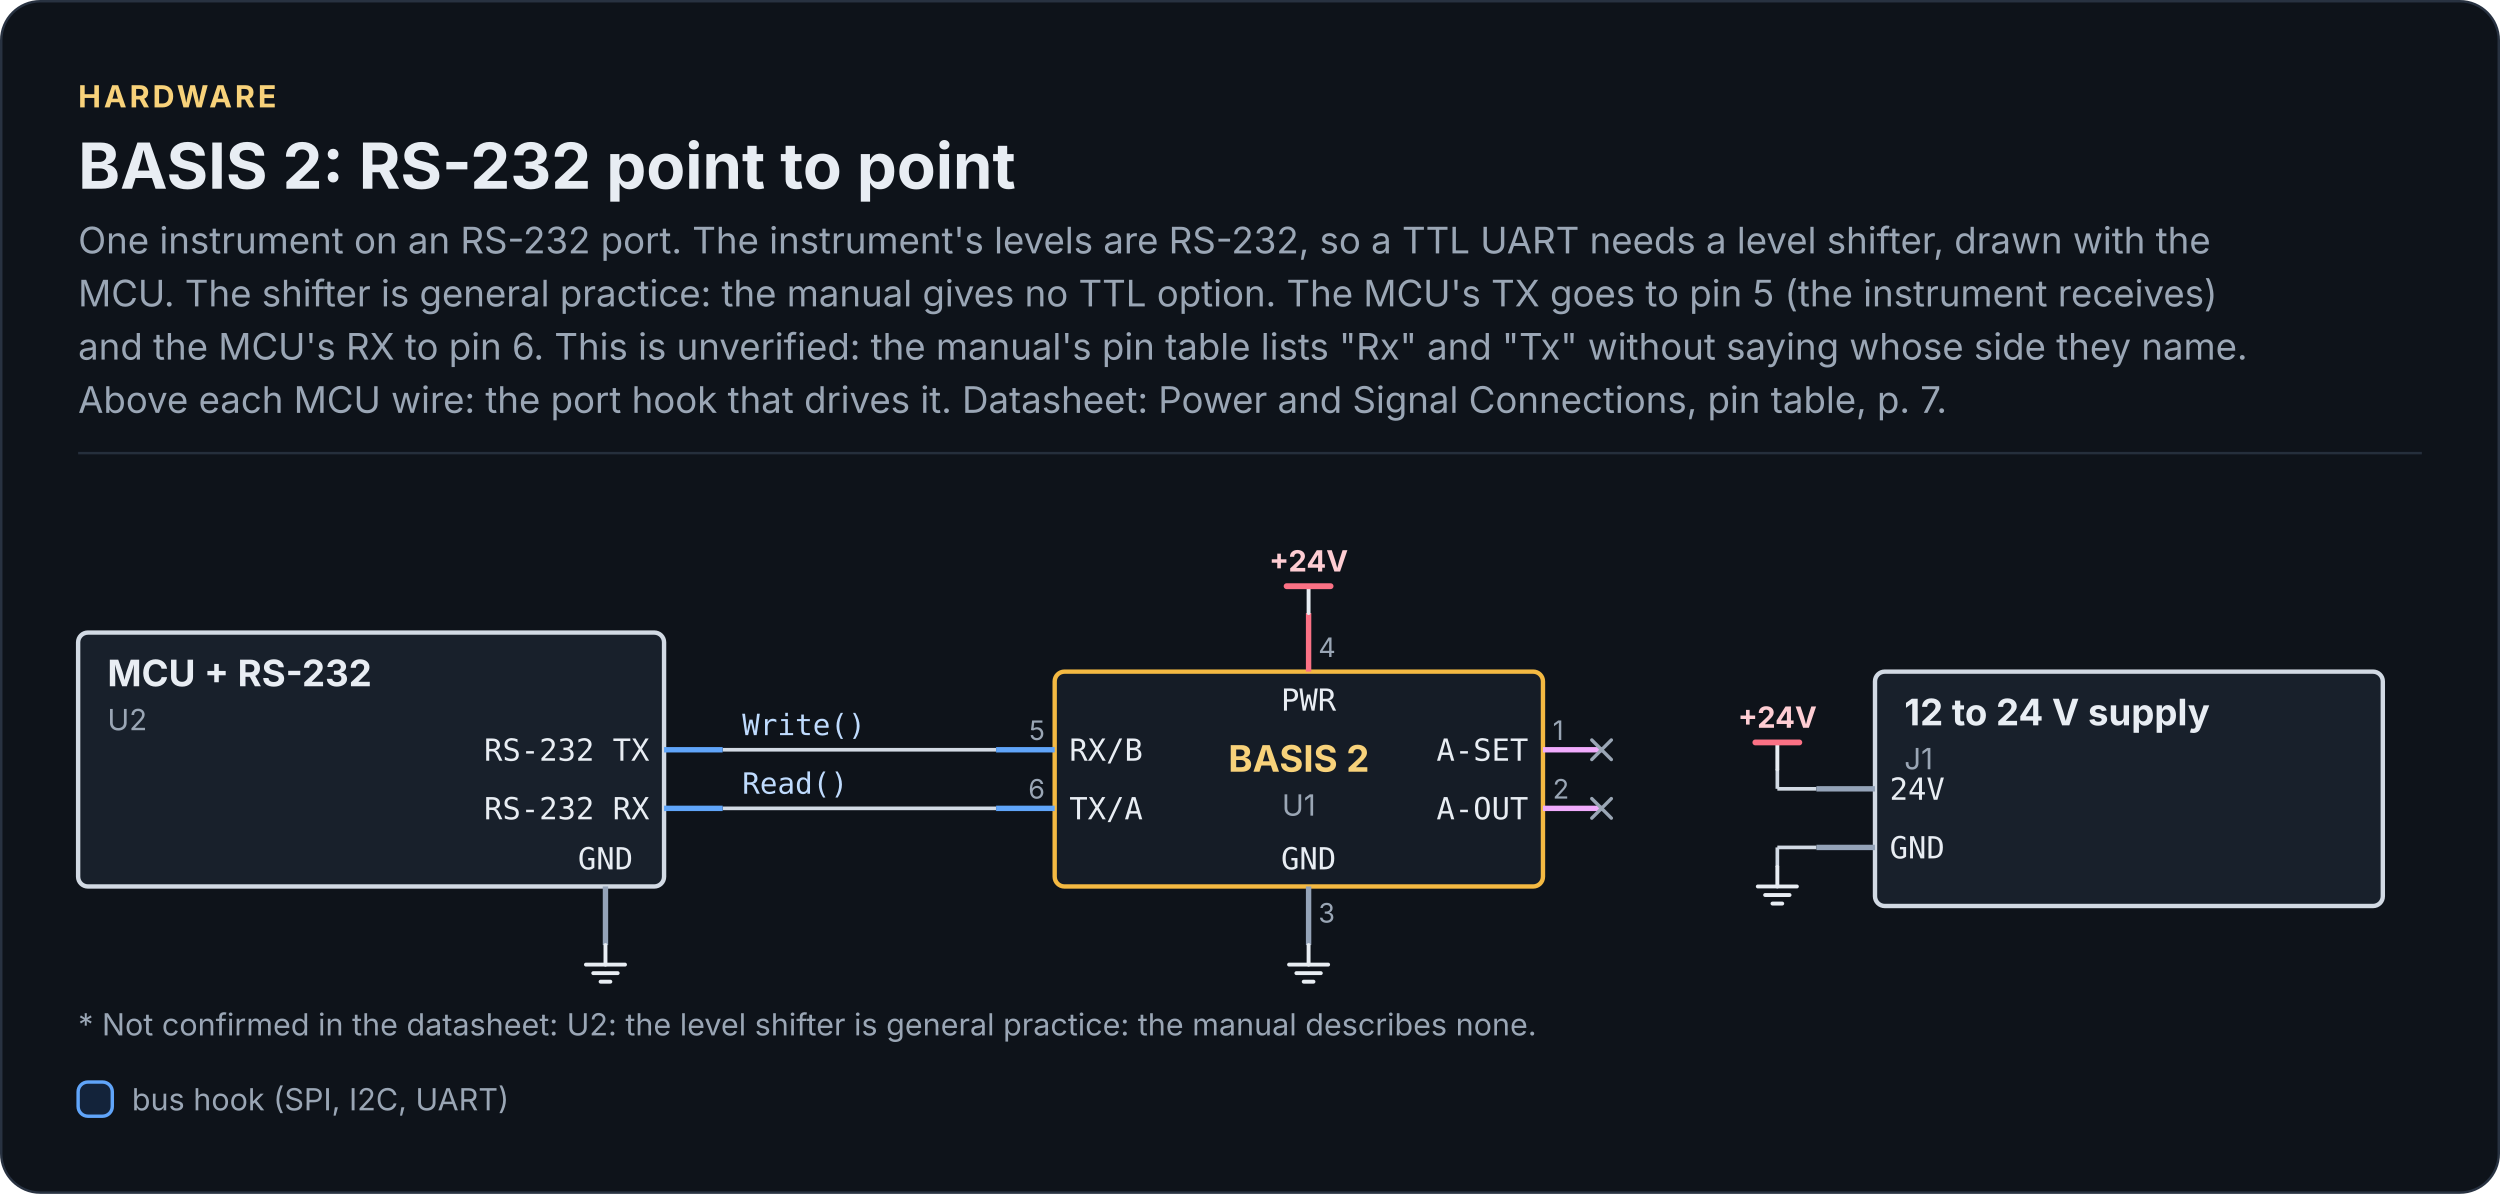
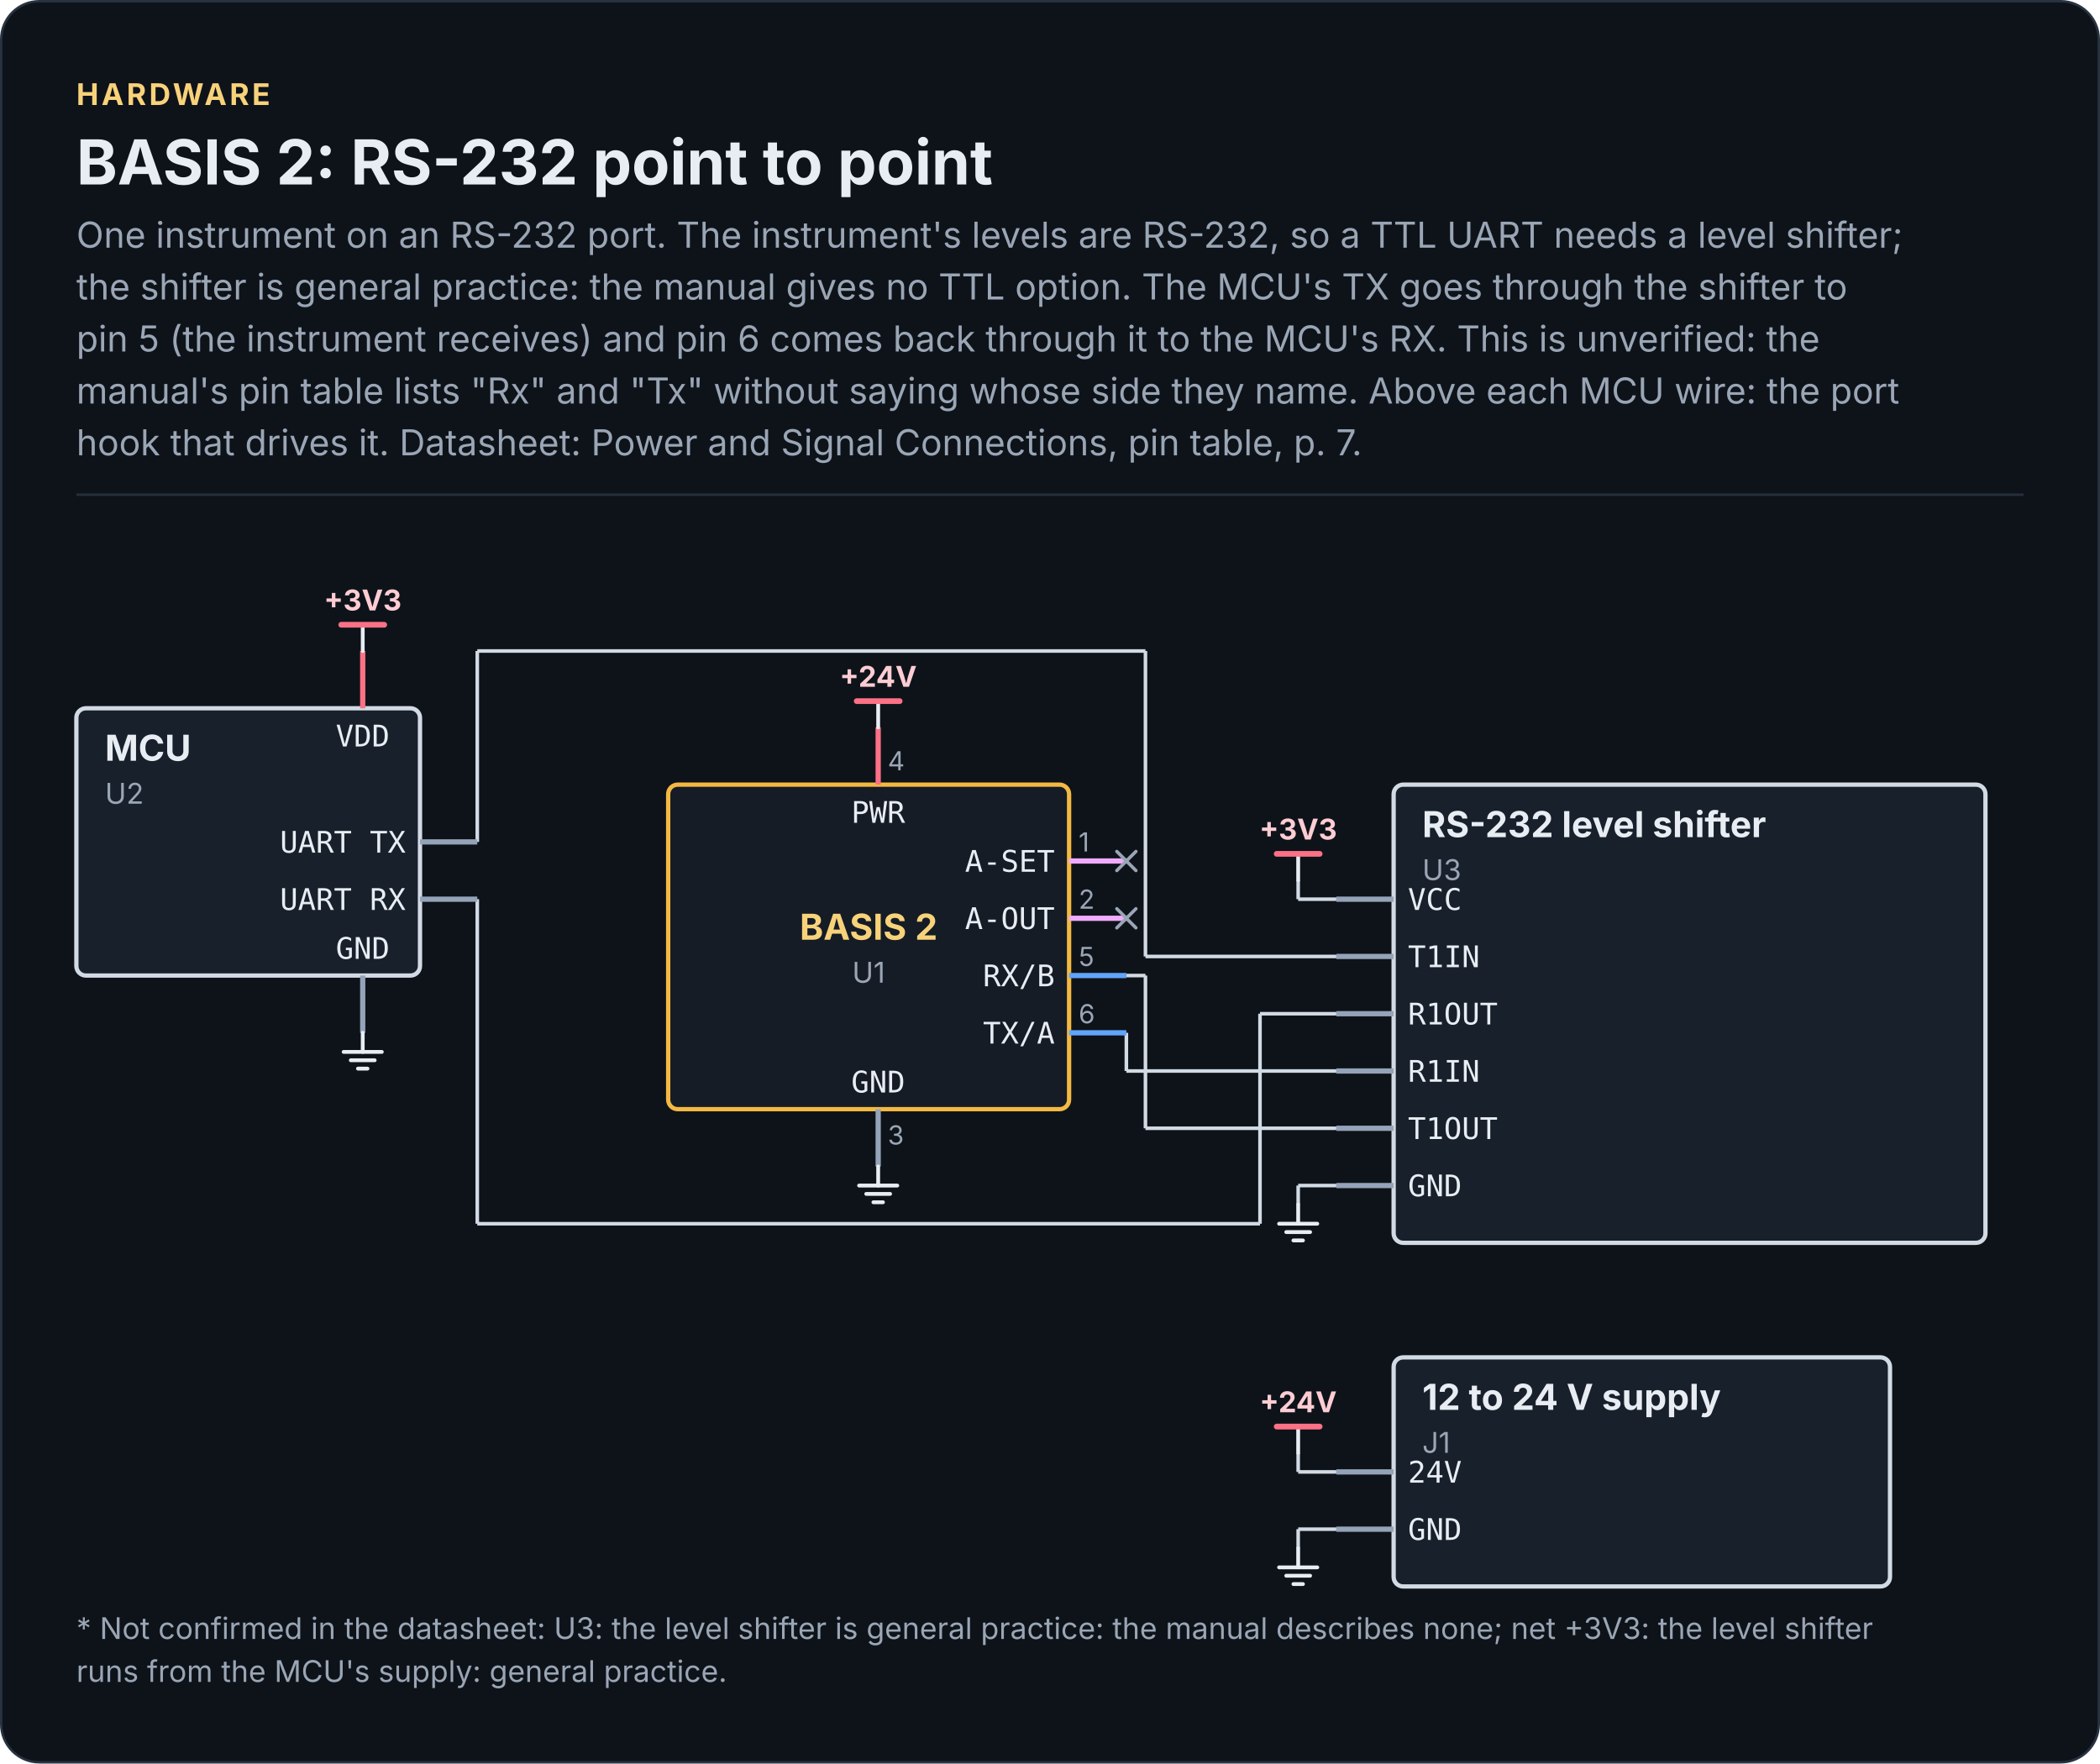
- <svg xmlns="http://www.w3.org/2000/svg" width="1024" height="489" viewBox="0 0 1024 489" role="img" aria-labelledby="chip-circuit-rs232-title chip-circuit-rs232-desc" font-family="Inter, 'Segoe UI', Roboto, 'Helvetica Neue', Arial, sans-serif">
-   <rect x="0.5" y="0.5" width="1023" height="488" rx="16" fill="#0E131A" stroke="#283241" />
+ <svg xmlns="http://www.w3.org/2000/svg" width="880" height="739" viewBox="0 0 880 739" role="img" aria-labelledby="chip-circuit-rs232-title chip-circuit-rs232-desc" font-family="Inter, 'Segoe UI', Roboto, 'Helvetica Neue', Arial, sans-serif">
+   <rect x="0.5" y="0.5" width="879" height="738" rx="16" fill="#0E131A" stroke="#283241" />
  <text x="32" y="44" font-size="12.5" font-weight="700" letter-spacing="1.2" fill="#F8D27A">HARDWARE</text>
  <text x="32" y="77.3" font-size="26" font-weight="700" fill="#E8EDF3">BASIS 2: RS-232 point to point</text>
-   <text x="32" y="103.8" font-size="15" fill="#9AA6B5">One instrument on an RS-232 port. The instrument's levels are RS-232, so a TTL UART needs a level shifter, drawn with the</text>
-   <text x="32" y="125.5" font-size="15" fill="#9AA6B5">MCU. The shifter is general practice: the manual gives no TTL option. The MCU's TX goes to pin 5 (the instrument receives)</text>
-   <text x="32" y="147.3" font-size="15" fill="#9AA6B5">and the MCU's RX to pin 6. This is unverified: the manual's pin table lists "Rx" and "Tx" without saying whose side they name.</text>
-   <text x="32" y="169.1" font-size="15" fill="#9AA6B5">Above each MCU wire: the port hook that drives it. Datasheet: Power and Signal Connections, pin table, p. 7.</text>
-   <rect x="32" y="185.1" width="960" height="1" fill="#252F3C" />
-   <path d="M728 315.1 L728 323.1" fill="none" stroke="#D2DAE4" stroke-width="1.5" />
-   <path d="M728 323.1 L744 323.1" fill="none" stroke="#D2DAE4" stroke-width="1.5" />
-   <path d="M728 347.1 L744 347.1" fill="none" stroke="#D2DAE4" stroke-width="1.5" />
-   <path d="M728 347.1 L728 355.1" fill="none" stroke="#D2DAE4" stroke-width="1.5" />
-   <path d="M296 331.1 L408 331.1" fill="none" stroke="#D2DAE4" stroke-width="1.5" />
-   <path d="M296 307.1 L408 307.1" fill="none" stroke="#D2DAE4" stroke-width="1.5" />
-   <rect x="432" y="275.1" width="200" height="88" rx="4" fill="#151C26" stroke="#F4B942" stroke-width="1.8" />
-   <path d="M432 307.1 L408 307.1" fill="none" stroke="#60A5FA" stroke-width="2.2" stroke-linecap="butt" stroke-linejoin="round" />
-   <path d="M432 331.1 L408 331.1" fill="none" stroke="#60A5FA" stroke-width="2.2" stroke-linecap="butt" stroke-linejoin="round" />
-   <path d="M632 307.1 L656 307.1" fill="none" stroke="#F0ABFC" stroke-width="2.2" stroke-linecap="butt" stroke-linejoin="round" />
-   <path d="M632 331.1 L656 331.1" fill="none" stroke="#F0ABFC" stroke-width="2.2" stroke-linecap="butt" stroke-linejoin="round" />
-   <path d="M536 275.1 L536 251.1" fill="none" stroke="#FB7185" stroke-width="2.2" stroke-linecap="butt" stroke-linejoin="round" />
-   <path d="M536 363.1 L536 387.1" fill="none" stroke="#94A3B8" stroke-width="2.2" stroke-linecap="butt" stroke-linejoin="round" />
-   <rect x="32" y="259.1" width="240" height="104" rx="4" fill="#18202B" stroke="#D2DAE4" stroke-width="1.8" />
-   <path d="M272 307.1 L296 307.1" fill="none" stroke="#60A5FA" stroke-width="2.2" stroke-linecap="butt" stroke-linejoin="round" />
-   <path d="M272 331.1 L296 331.1" fill="none" stroke="#60A5FA" stroke-width="2.2" stroke-linecap="butt" stroke-linejoin="round" />
-   <path d="M248 363.1 L248 387.1" fill="none" stroke="#94A3B8" stroke-width="2.2" stroke-linecap="butt" stroke-linejoin="round" />
-   <path d="M536 251.1 L536 240.1" fill="none" stroke="#E8EDF3" stroke-width="1.6" stroke-linecap="round" stroke-linejoin="round" />
-   <path d="M527 240.1 L545 240.1" fill="none" stroke="#FB7185" stroke-width="2.4" stroke-linecap="round" stroke-linejoin="round" />
-   <path d="M536 387.1 L536 395.1" fill="none" stroke="#E8EDF3" stroke-width="1.6" stroke-linecap="round" stroke-linejoin="round" />
-   <path d="M528 395.1 L544 395.1" fill="none" stroke="#E8EDF3" stroke-width="1.6" stroke-linecap="round" stroke-linejoin="round" />
-   <path d="M531 398.6 L541 398.6" fill="none" stroke="#E8EDF3" stroke-width="1.6" stroke-linecap="round" stroke-linejoin="round" />
-   <path d="M534 402.1 L538 402.1" fill="none" stroke="#E8EDF3" stroke-width="1.6" stroke-linecap="round" stroke-linejoin="round" />
-   <path d="M248 387.1 L248 395.1" fill="none" stroke="#E8EDF3" stroke-width="1.6" stroke-linecap="round" stroke-linejoin="round" />
-   <path d="M240 395.1 L256 395.1" fill="none" stroke="#E8EDF3" stroke-width="1.6" stroke-linecap="round" stroke-linejoin="round" />
-   <path d="M243 398.6 L253 398.6" fill="none" stroke="#E8EDF3" stroke-width="1.6" stroke-linecap="round" stroke-linejoin="round" />
-   <path d="M246 402.1 L250 402.1" fill="none" stroke="#E8EDF3" stroke-width="1.6" stroke-linecap="round" stroke-linejoin="round" />
-   <rect x="768" y="275.1" width="208" height="96" rx="4" fill="#18202B" stroke="#D2DAE4" stroke-width="1.8" />
-   <path d="M768 323.1 L744 323.1" fill="none" stroke="#94A3B8" stroke-width="2.2" stroke-linecap="butt" stroke-linejoin="round" />
-   <path d="M768 347.1 L744 347.1" fill="none" stroke="#94A3B8" stroke-width="2.2" stroke-linecap="butt" stroke-linejoin="round" />
-   <path d="M728 315.1 L728 304.1" fill="none" stroke="#E8EDF3" stroke-width="1.6" stroke-linecap="round" stroke-linejoin="round" />
-   <path d="M719 304.1 L737 304.1" fill="none" stroke="#FB7185" stroke-width="2.4" stroke-linecap="round" stroke-linejoin="round" />
-   <path d="M728 355.1 L728 363.1" fill="none" stroke="#E8EDF3" stroke-width="1.6" stroke-linecap="round" stroke-linejoin="round" />
-   <path d="M720 363.1 L736 363.1" fill="none" stroke="#E8EDF3" stroke-width="1.6" stroke-linecap="round" stroke-linejoin="round" />
-   <path d="M723 366.6 L733 366.6" fill="none" stroke="#E8EDF3" stroke-width="1.6" stroke-linecap="round" stroke-linejoin="round" />
-   <path d="M726 370.1 L730 370.1" fill="none" stroke="#E8EDF3" stroke-width="1.6" stroke-linecap="round" stroke-linejoin="round" />
-   <path d="M652 311.1 L660 303.1" fill="none" stroke="#9AA6B5" stroke-width="1.4" stroke-linecap="round" stroke-linejoin="round" />
-   <path d="M652 303.1 L660 311.1" fill="none" stroke="#9AA6B5" stroke-width="1.4" stroke-linecap="round" stroke-linejoin="round" />
-   <path d="M652 335.1 L660 327.1" fill="none" stroke="#9AA6B5" stroke-width="1.4" stroke-linecap="round" stroke-linejoin="round" />
-   <path d="M652 327.1 L660 335.1" fill="none" stroke="#9AA6B5" stroke-width="1.4" stroke-linecap="round" stroke-linejoin="round" />
-   <text x="438" y="311.6" font-size="12.5" font-family="'JetBrains Mono', 'SFMono-Regular', Menlo, Consolas, monospace" fill="#E8EDF3">RX/B</text>
-   <text x="428" y="303.1" font-size="11" text-anchor="end" fill="#9AA6B5">5</text>
-   <text x="438" y="335.6" font-size="12.5" font-family="'JetBrains Mono', 'SFMono-Regular', Menlo, Consolas, monospace" fill="#E8EDF3">TX/A</text>
-   <text x="428" y="327.1" font-size="11" text-anchor="end" fill="#9AA6B5">6</text>
-   <text x="626" y="311.6" font-size="12.5" font-family="'JetBrains Mono', 'SFMono-Regular', Menlo, Consolas, monospace" text-anchor="end" fill="#E8EDF3">A-SET</text>
-   <text x="636" y="303.1" font-size="11" fill="#9AA6B5">1</text>
-   <text x="626" y="335.6" font-size="12.5" font-family="'JetBrains Mono', 'SFMono-Regular', Menlo, Consolas, monospace" text-anchor="end" fill="#E8EDF3">A-OUT</text>
-   <text x="636" y="327.1" font-size="11" fill="#9AA6B5">2</text>
-   <text x="536" y="291.1" font-size="12.5" font-family="'JetBrains Mono', 'SFMono-Regular', Menlo, Consolas, monospace" text-anchor="middle" fill="#E8EDF3">PWR</text>
-   <text x="540" y="269.1" font-size="11" fill="#9AA6B5">4</text>
-   <text x="536" y="356.1" font-size="12.5" font-family="'JetBrains Mono', 'SFMono-Regular', Menlo, Consolas, monospace" text-anchor="middle" fill="#E8EDF3">GND</text>
-   <text x="540" y="377.9" font-size="11" fill="#9AA6B5">3</text>
-   <text x="532" y="316.1" font-size="15" font-weight="700" text-anchor="middle" fill="#F8D27A">BASIS 2</text>
-   <text x="532" y="334.1" font-size="12" text-anchor="middle" fill="#9AA6B5">U1</text>
-   <text x="266" y="311.6" font-size="12.5" font-family="'JetBrains Mono', 'SFMono-Regular', Menlo, Consolas, monospace" text-anchor="end" fill="#E8EDF3">RS-232 TX</text>
-   <text x="266" y="335.6" font-size="12.5" font-family="'JetBrains Mono', 'SFMono-Regular', Menlo, Consolas, monospace" text-anchor="end" fill="#E8EDF3">RS-232 RX</text>
-   <text x="248" y="356.1" font-size="12.5" font-family="'JetBrains Mono', 'SFMono-Regular', Menlo, Consolas, monospace" text-anchor="middle" fill="#E8EDF3">GND</text>
-   <text x="44" y="281.1" font-size="15" font-weight="700" fill="#E8EDF3">MCU + RS-232</text>
-   <text x="44" y="299.1" font-size="12" fill="#9AA6B5">U2</text>
-   <text x="536" y="234.1" font-size="12" font-weight="700" text-anchor="middle" fill="#FECDD3">+24V</text>
-   <text x="304" y="301.1" font-size="12" font-weight="500" font-family="'JetBrains Mono', 'SFMono-Regular', Menlo, Consolas, monospace" fill="#BFDBFE">Write()</text>
-   <text x="304" y="325.1" font-size="12" font-weight="500" font-family="'JetBrains Mono', 'SFMono-Regular', Menlo, Consolas, monospace" fill="#BFDBFE">Read()</text>
-   <text x="774" y="327.6" font-size="12.5" font-family="'JetBrains Mono', 'SFMono-Regular', Menlo, Consolas, monospace" fill="#E8EDF3">24V</text>
-   <text x="774" y="351.6" font-size="12.5" font-family="'JetBrains Mono', 'SFMono-Regular', Menlo, Consolas, monospace" fill="#E8EDF3">GND</text>
-   <text x="780" y="297.1" font-size="15" font-weight="700" fill="#E8EDF3">12 to 24 V supply</text>
-   <text x="780" y="315.1" font-size="12" fill="#9AA6B5">J1</text>
-   <text x="728" y="298.1" font-size="12" font-weight="700" text-anchor="middle" fill="#FECDD3">+24V</text>
-   <text x="32" y="424.1" font-size="12.5" fill="#9AA6B5">* Not confirmed in the datasheet: U2: the level shifter is general practice: the manual describes none.</text>
-   <rect x="32" y="443.2" width="14" height="14" rx="4" fill="#13233A" stroke="#60A5FA" stroke-width="1.4" />
-   <text x="54" y="454.8" font-size="12.5" fill="#9AA6B5">bus hook (SPI, I2C, UART)</text>
+   <text x="32" y="103.8" font-size="15" fill="#9AA6B5">One instrument on an RS-232 port. The instrument's levels are RS-232, so a TTL UART needs a level shifter;</text>
+   <text x="32" y="125.5" font-size="15" fill="#9AA6B5">the shifter is general practice: the manual gives no TTL option. The MCU's TX goes through the shifter to</text>
+   <text x="32" y="147.3" font-size="15" fill="#9AA6B5">pin 5 (the instrument receives) and pin 6 comes back through it to the MCU's RX. This is unverified: the</text>
+   <text x="32" y="169.1" font-size="15" fill="#9AA6B5">manual's pin table lists "Rx" and "Tx" without saying whose side they name. Above each MCU wire: the port</text>
+   <text x="32" y="190.8" font-size="15" fill="#9AA6B5">hook that drives it. Datasheet: Power and Signal Connections, pin table, p. 7.</text>
+   <rect x="32" y="206.8" width="816" height="1" fill="#252F3C" />
+   <path d="M544 608.8 L544 616.8" fill="none" stroke="#D2DAE4" stroke-width="1.5" />
+   <path d="M544 616.8 L560 616.8" fill="none" stroke="#D2DAE4" stroke-width="1.5" />
+   <path d="M544 368.8 L544 376.8" fill="none" stroke="#D2DAE4" stroke-width="1.5" />
+   <path d="M544 376.8 L560 376.8" fill="none" stroke="#D2DAE4" stroke-width="1.5" />
+   <path d="M472 432.8 L472 448.8" fill="none" stroke="#D2DAE4" stroke-width="1.5" />
+   <path d="M472 448.8 L560 448.8" fill="none" stroke="#D2DAE4" stroke-width="1.5" />
+   <path d="M544 640.8 L560 640.8" fill="none" stroke="#D2DAE4" stroke-width="1.5" />
+   <path d="M544 640.8 L544 648.8" fill="none" stroke="#D2DAE4" stroke-width="1.5" />
+   <path d="M544 496.8 L560 496.8" fill="none" stroke="#D2DAE4" stroke-width="1.5" />
+   <path d="M544 496.8 L544 504.8" fill="none" stroke="#D2DAE4" stroke-width="1.5" />
+   <path d="M200 376.8 L200 512.8" fill="none" stroke="#D2DAE4" stroke-width="1.5" />
+   <path d="M200 512.8 L528 512.8" fill="none" stroke="#D2DAE4" stroke-width="1.5" />
+   <path d="M528 424.8 L560 424.8" fill="none" stroke="#D2DAE4" stroke-width="1.5" />
+   <path d="M528 424.8 L528 512.8" fill="none" stroke="#D2DAE4" stroke-width="1.5" />
+   <path d="M200 272.8 L480 272.8" fill="none" stroke="#D2DAE4" stroke-width="1.5" />
+   <path d="M200 272.8 L200 352.8" fill="none" stroke="#D2DAE4" stroke-width="1.5" />
+   <path d="M480 272.8 L480 400.8" fill="none" stroke="#D2DAE4" stroke-width="1.5" />
+   <path d="M480 400.8 L560 400.8" fill="none" stroke="#D2DAE4" stroke-width="1.5" />
+   <path d="M472 408.8 L480 408.8" fill="none" stroke="#D2DAE4" stroke-width="1.5" />
+   <path d="M480 408.8 L480 472.8" fill="none" stroke="#D2DAE4" stroke-width="1.5" />
+   <path d="M480 472.8 L560 472.8" fill="none" stroke="#D2DAE4" stroke-width="1.5" />
+   <rect x="280" y="328.8" width="168" height="136" rx="4" fill="#151C26" stroke="#F4B942" stroke-width="1.8" />
+   <path d="M448 360.8 L472 360.8" fill="none" stroke="#F0ABFC" stroke-width="2.2" stroke-linecap="butt" stroke-linejoin="round" />
+   <path d="M448 384.8 L472 384.8" fill="none" stroke="#F0ABFC" stroke-width="2.2" stroke-linecap="butt" stroke-linejoin="round" />
+   <path d="M448 408.8 L472 408.8" fill="none" stroke="#60A5FA" stroke-width="2.2" stroke-linecap="butt" stroke-linejoin="round" />
+   <path d="M448 432.8 L472 432.8" fill="none" stroke="#60A5FA" stroke-width="2.2" stroke-linecap="butt" stroke-linejoin="round" />
+   <path d="M368 328.8 L368 304.8" fill="none" stroke="#FB7185" stroke-width="2.2" stroke-linecap="butt" stroke-linejoin="round" />
+   <path d="M368 464.8 L368 488.8" fill="none" stroke="#94A3B8" stroke-width="2.2" stroke-linecap="butt" stroke-linejoin="round" />
+   <rect x="32" y="296.8" width="144" height="112" rx="4" fill="#18202B" stroke="#D2DAE4" stroke-width="1.8" />
+   <path d="M176 352.8 L200 352.8" fill="none" stroke="#94A3B8" stroke-width="2.2" stroke-linecap="butt" stroke-linejoin="round" />
+   <path d="M176 376.8 L200 376.8" fill="none" stroke="#94A3B8" stroke-width="2.2" stroke-linecap="butt" stroke-linejoin="round" />
+   <path d="M152 296.8 L152 272.8" fill="none" stroke="#FB7185" stroke-width="2.2" stroke-linecap="butt" stroke-linejoin="round" />
+   <path d="M152 408.8 L152 432.8" fill="none" stroke="#94A3B8" stroke-width="2.2" stroke-linecap="butt" stroke-linejoin="round" />
+   <path d="M368 304.8 L368 293.8" fill="none" stroke="#E8EDF3" stroke-width="1.6" stroke-linecap="round" stroke-linejoin="round" />
+   <path d="M359 293.8 L377 293.8" fill="none" stroke="#FB7185" stroke-width="2.4" stroke-linecap="round" stroke-linejoin="round" />
+   <path d="M368 488.8 L368 496.8" fill="none" stroke="#E8EDF3" stroke-width="1.6" stroke-linecap="round" stroke-linejoin="round" />
+   <path d="M360 496.8 L376 496.8" fill="none" stroke="#E8EDF3" stroke-width="1.6" stroke-linecap="round" stroke-linejoin="round" />
+   <path d="M363 500.3 L373 500.3" fill="none" stroke="#E8EDF3" stroke-width="1.6" stroke-linecap="round" stroke-linejoin="round" />
+   <path d="M366 503.8 L370 503.8" fill="none" stroke="#E8EDF3" stroke-width="1.6" stroke-linecap="round" stroke-linejoin="round" />
+   <path d="M152 272.8 L152 261.8" fill="none" stroke="#E8EDF3" stroke-width="1.6" stroke-linecap="round" stroke-linejoin="round" />
+   <path d="M143 261.8 L161 261.8" fill="none" stroke="#FB7185" stroke-width="2.4" stroke-linecap="round" stroke-linejoin="round" />
+   <path d="M152 432.8 L152 440.8" fill="none" stroke="#E8EDF3" stroke-width="1.6" stroke-linecap="round" stroke-linejoin="round" />
+   <path d="M144 440.8 L160 440.8" fill="none" stroke="#E8EDF3" stroke-width="1.6" stroke-linecap="round" stroke-linejoin="round" />
+   <path d="M147 444.3 L157 444.3" fill="none" stroke="#E8EDF3" stroke-width="1.6" stroke-linecap="round" stroke-linejoin="round" />
+   <path d="M150 447.8 L154 447.8" fill="none" stroke="#E8EDF3" stroke-width="1.6" stroke-linecap="round" stroke-linejoin="round" />
+   <rect x="584" y="328.8" width="248" height="192" rx="4" fill="#18202B" stroke="#D2DAE4" stroke-width="1.8" />
+   <path d="M584 376.8 L560 376.8" fill="none" stroke="#94A3B8" stroke-width="2.2" stroke-linecap="butt" stroke-linejoin="round" />
+   <path d="M584 400.8 L560 400.8" fill="none" stroke="#94A3B8" stroke-width="2.2" stroke-linecap="butt" stroke-linejoin="round" />
+   <path d="M584 424.8 L560 424.8" fill="none" stroke="#94A3B8" stroke-width="2.2" stroke-linecap="butt" stroke-linejoin="round" />
+   <path d="M584 448.8 L560 448.8" fill="none" stroke="#94A3B8" stroke-width="2.2" stroke-linecap="butt" stroke-linejoin="round" />
+   <path d="M584 472.8 L560 472.8" fill="none" stroke="#94A3B8" stroke-width="2.2" stroke-linecap="butt" stroke-linejoin="round" />
+   <path d="M584 496.8 L560 496.8" fill="none" stroke="#94A3B8" stroke-width="2.2" stroke-linecap="butt" stroke-linejoin="round" />
+   <rect x="584" y="568.8" width="208" height="96" rx="4" fill="#18202B" stroke="#D2DAE4" stroke-width="1.8" />
+   <path d="M584 616.8 L560 616.8" fill="none" stroke="#94A3B8" stroke-width="2.2" stroke-linecap="butt" stroke-linejoin="round" />
+   <path d="M584 640.8 L560 640.8" fill="none" stroke="#94A3B8" stroke-width="2.2" stroke-linecap="butt" stroke-linejoin="round" />
+   <path d="M544 608.8 L544 597.8" fill="none" stroke="#E8EDF3" stroke-width="1.6" stroke-linecap="round" stroke-linejoin="round" />
+   <path d="M535 597.8 L553 597.8" fill="none" stroke="#FB7185" stroke-width="2.4" stroke-linecap="round" stroke-linejoin="round" />
+   <path d="M544 368.8 L544 357.8" fill="none" stroke="#E8EDF3" stroke-width="1.6" stroke-linecap="round" stroke-linejoin="round" />
+   <path d="M535 357.8 L553 357.8" fill="none" stroke="#FB7185" stroke-width="2.4" stroke-linecap="round" stroke-linejoin="round" />
+   <path d="M544 504.8 L544 512.8" fill="none" stroke="#E8EDF3" stroke-width="1.6" stroke-linecap="round" stroke-linejoin="round" />
+   <path d="M536 512.8 L552 512.8" fill="none" stroke="#E8EDF3" stroke-width="1.6" stroke-linecap="round" stroke-linejoin="round" />
+   <path d="M539 516.3 L549 516.3" fill="none" stroke="#E8EDF3" stroke-width="1.6" stroke-linecap="round" stroke-linejoin="round" />
+   <path d="M542 519.8 L546 519.8" fill="none" stroke="#E8EDF3" stroke-width="1.6" stroke-linecap="round" stroke-linejoin="round" />
+   <path d="M544 648.8 L544 656.8" fill="none" stroke="#E8EDF3" stroke-width="1.6" stroke-linecap="round" stroke-linejoin="round" />
+   <path d="M536 656.8 L552 656.8" fill="none" stroke="#E8EDF3" stroke-width="1.6" stroke-linecap="round" stroke-linejoin="round" />
+   <path d="M539 660.3 L549 660.3" fill="none" stroke="#E8EDF3" stroke-width="1.6" stroke-linecap="round" stroke-linejoin="round" />
+   <path d="M542 663.8 L546 663.8" fill="none" stroke="#E8EDF3" stroke-width="1.6" stroke-linecap="round" stroke-linejoin="round" />
+   <path d="M468 364.8 L476 356.8" fill="none" stroke="#9AA6B5" stroke-width="1.4" stroke-linecap="round" stroke-linejoin="round" />
+   <path d="M468 356.8 L476 364.8" fill="none" stroke="#9AA6B5" stroke-width="1.4" stroke-linecap="round" stroke-linejoin="round" />
+   <path d="M468 388.8 L476 380.8" fill="none" stroke="#9AA6B5" stroke-width="1.4" stroke-linecap="round" stroke-linejoin="round" />
+   <path d="M468 380.8 L476 388.8" fill="none" stroke="#9AA6B5" stroke-width="1.4" stroke-linecap="round" stroke-linejoin="round" />
+   <text x="442" y="365.3" font-size="12.5" font-family="'JetBrains Mono', 'SFMono-Regular', Menlo, Consolas, monospace" text-anchor="end" fill="#E8EDF3">A-SET</text>
+   <text x="452" y="356.8" font-size="11" fill="#9AA6B5">1</text>
+   <text x="442" y="389.3" font-size="12.5" font-family="'JetBrains Mono', 'SFMono-Regular', Menlo, Consolas, monospace" text-anchor="end" fill="#E8EDF3">A-OUT</text>
+   <text x="452" y="380.8" font-size="11" fill="#9AA6B5">2</text>
+   <text x="442" y="413.3" font-size="12.5" font-family="'JetBrains Mono', 'SFMono-Regular', Menlo, Consolas, monospace" text-anchor="end" fill="#E8EDF3">RX/B</text>
+   <text x="452" y="404.8" font-size="11" fill="#9AA6B5">5</text>
+   <text x="442" y="437.3" font-size="12.5" font-family="'JetBrains Mono', 'SFMono-Regular', Menlo, Consolas, monospace" text-anchor="end" fill="#E8EDF3">TX/A</text>
+   <text x="452" y="428.8" font-size="11" fill="#9AA6B5">6</text>
+   <text x="368" y="344.8" font-size="12.5" font-family="'JetBrains Mono', 'SFMono-Regular', Menlo, Consolas, monospace" text-anchor="middle" fill="#E8EDF3">PWR</text>
+   <text x="372" y="322.8" font-size="11" fill="#9AA6B5">4</text>
+   <text x="368" y="457.8" font-size="12.5" font-family="'JetBrains Mono', 'SFMono-Regular', Menlo, Consolas, monospace" text-anchor="middle" fill="#E8EDF3">GND</text>
+   <text x="372" y="479.6" font-size="11" fill="#9AA6B5">3</text>
+   <text x="364" y="393.8" font-size="15" font-weight="700" text-anchor="middle" fill="#F8D27A">BASIS 2</text>
+   <text x="364" y="411.8" font-size="12" text-anchor="middle" fill="#9AA6B5">U1</text>
+   <text x="170" y="357.3" font-size="12.5" font-family="'JetBrains Mono', 'SFMono-Regular', Menlo, Consolas, monospace" text-anchor="end" fill="#E8EDF3">UART TX</text>
+   <text x="170" y="381.3" font-size="12.5" font-family="'JetBrains Mono', 'SFMono-Regular', Menlo, Consolas, monospace" text-anchor="end" fill="#E8EDF3">UART RX</text>
+   <text x="152" y="312.8" font-size="12.5" font-family="'JetBrains Mono', 'SFMono-Regular', Menlo, Consolas, monospace" text-anchor="middle" fill="#E8EDF3">VDD</text>
+   <text x="152" y="401.8" font-size="12.5" font-family="'JetBrains Mono', 'SFMono-Regular', Menlo, Consolas, monospace" text-anchor="middle" fill="#E8EDF3">GND</text>
+   <text x="44" y="318.8" font-size="15" font-weight="700" fill="#E8EDF3">MCU</text>
+   <text x="44" y="336.8" font-size="12" fill="#9AA6B5">U2</text>
+   <text x="368" y="287.8" font-size="12" font-weight="700" text-anchor="middle" fill="#FECDD3">+24V</text>
+   <text x="152" y="255.8" font-size="12" font-weight="700" text-anchor="middle" fill="#FECDD3">+3V3</text>
+   <text x="590" y="381.3" font-size="12.5" font-family="'JetBrains Mono', 'SFMono-Regular', Menlo, Consolas, monospace" fill="#E8EDF3">VCC</text>
+   <text x="590" y="405.3" font-size="12.5" font-family="'JetBrains Mono', 'SFMono-Regular', Menlo, Consolas, monospace" fill="#E8EDF3">T1IN</text>
+   <text x="590" y="429.3" font-size="12.5" font-family="'JetBrains Mono', 'SFMono-Regular', Menlo, Consolas, monospace" fill="#E8EDF3">R1OUT</text>
+   <text x="590" y="453.3" font-size="12.5" font-family="'JetBrains Mono', 'SFMono-Regular', Menlo, Consolas, monospace" fill="#E8EDF3">R1IN</text>
+   <text x="590" y="477.3" font-size="12.5" font-family="'JetBrains Mono', 'SFMono-Regular', Menlo, Consolas, monospace" fill="#E8EDF3">T1OUT</text>
+   <text x="590" y="501.3" font-size="12.5" font-family="'JetBrains Mono', 'SFMono-Regular', Menlo, Consolas, monospace" fill="#E8EDF3">GND</text>
+   <text x="596" y="350.8" font-size="15" font-weight="700" fill="#E8EDF3">RS-232 level shifter</text>
+   <text x="596" y="368.8" font-size="12" fill="#9AA6B5">U3</text>
+   <text x="590" y="621.3" font-size="12.5" font-family="'JetBrains Mono', 'SFMono-Regular', Menlo, Consolas, monospace" fill="#E8EDF3">24V</text>
+   <text x="590" y="645.3" font-size="12.5" font-family="'JetBrains Mono', 'SFMono-Regular', Menlo, Consolas, monospace" fill="#E8EDF3">GND</text>
+   <text x="596" y="590.8" font-size="15" font-weight="700" fill="#E8EDF3">12 to 24 V supply</text>
+   <text x="596" y="608.8" font-size="12" fill="#9AA6B5">J1</text>
+   <text x="544" y="591.8" font-size="12" font-weight="700" text-anchor="middle" fill="#FECDD3">+24V</text>
+   <text x="544" y="351.8" font-size="12" font-weight="700" text-anchor="middle" fill="#FECDD3">+3V3</text>
+   <text x="32" y="686.8" font-size="12.5" fill="#9AA6B5">* Not confirmed in the datasheet: U3: the level shifter is general practice: the manual describes none; net +3V3: the level shifter</text>
+   <text x="32" y="704.8" font-size="12.5" fill="#9AA6B5">runs from the MCU's supply: general practice.</text>
</svg>
